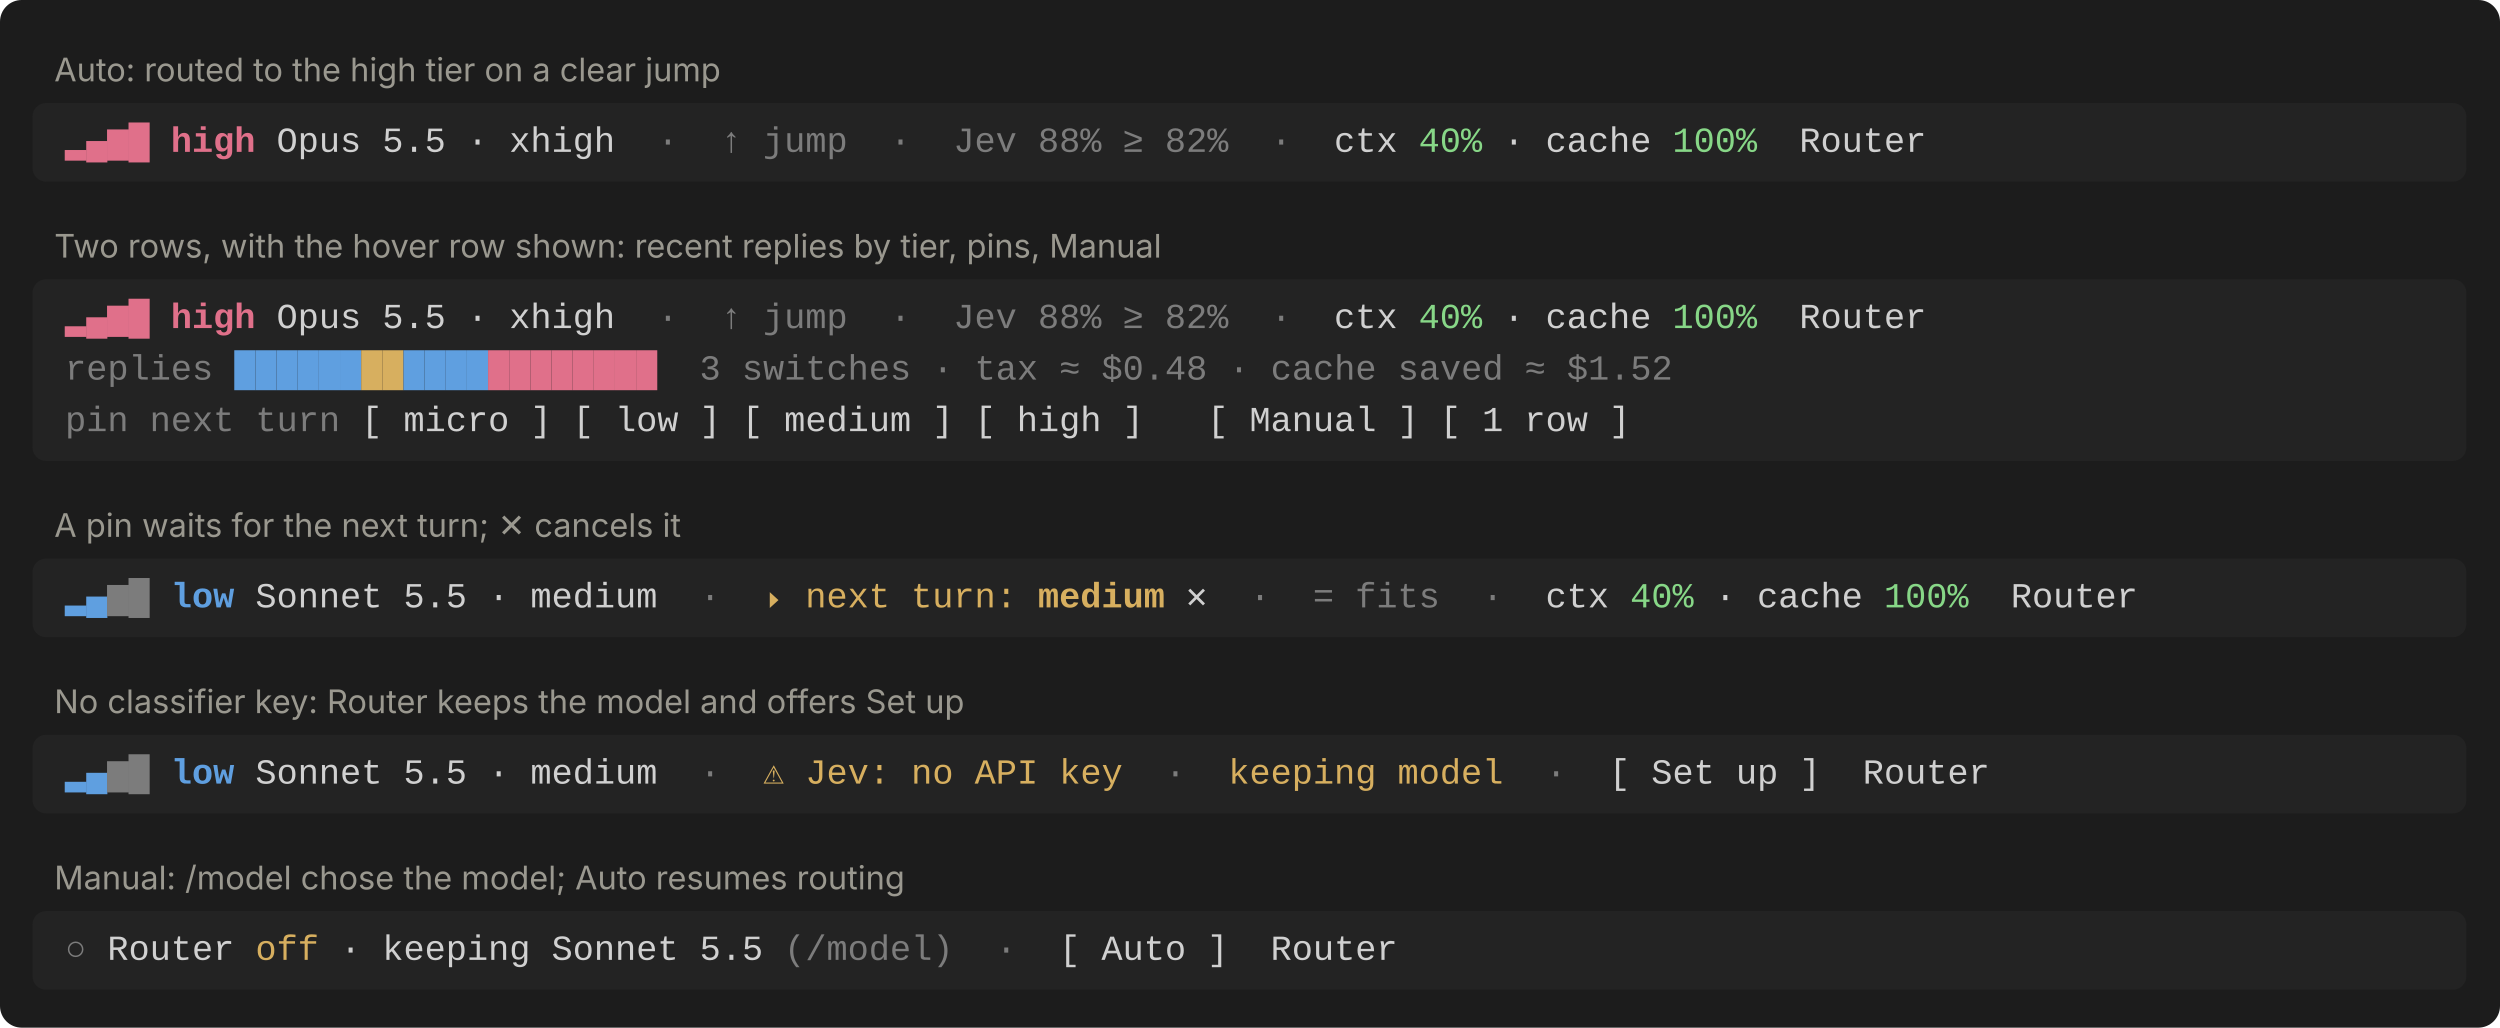
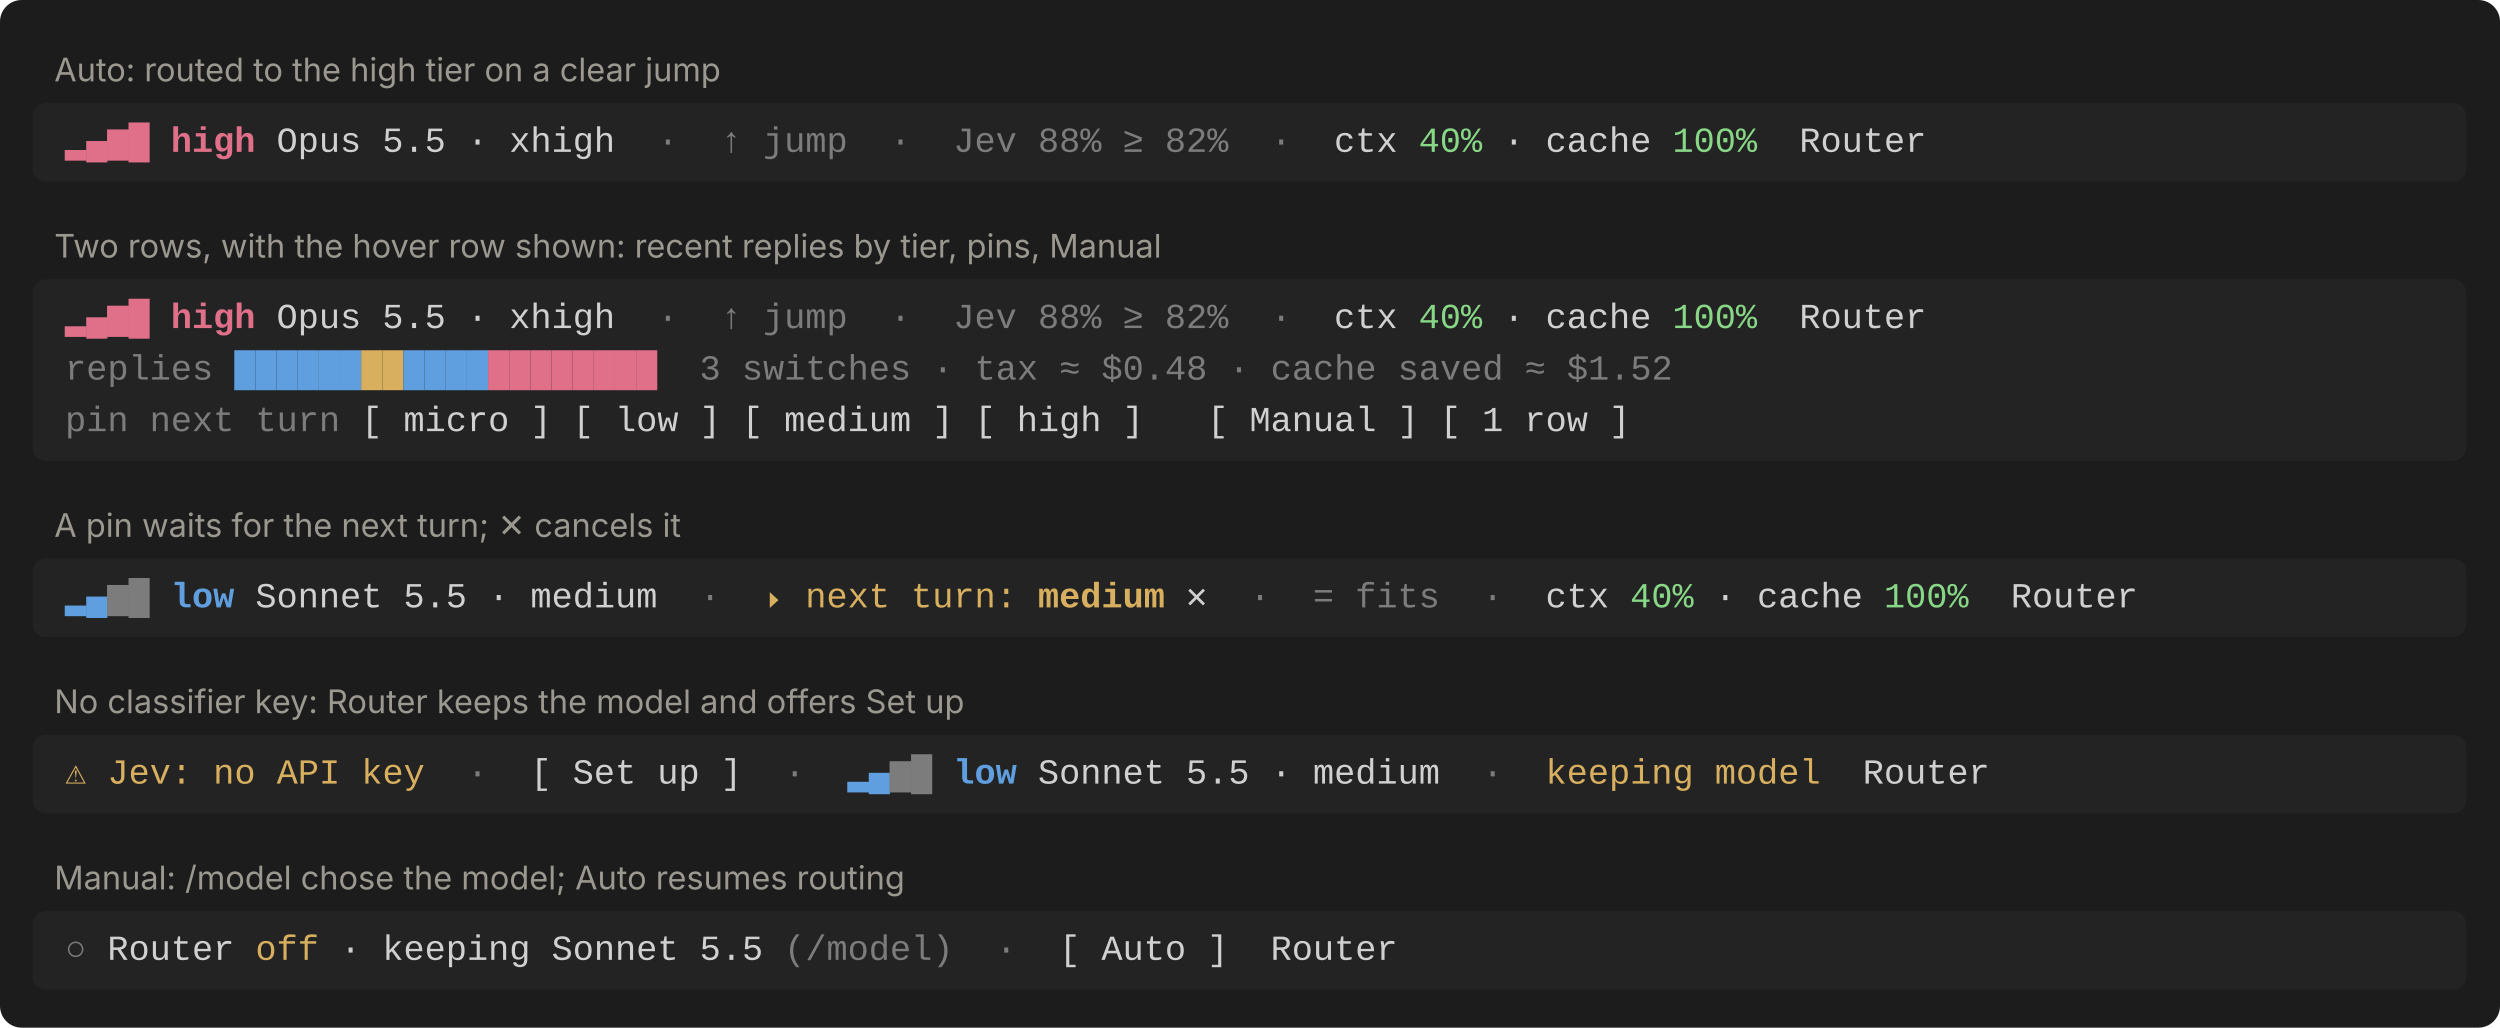
<svg xmlns="http://www.w3.org/2000/svg" viewBox="0 0 922 379" role="img" aria-labelledby="title desc">
  <style>
    text { font-family: ui-monospace, SFMono-Regular, Menlo, Consolas, 'Liberation Mono', monospace; font-size: 13px; }
    .cap { font-family: system-ui, -apple-system, 'Segoe UI', sans-serif; font-size: 12px; fill: #9a988f; }
  </style>
  <rect width="922" height="379" rx="8" fill="#1c1c1c" />
  <text class="cap" x="20" y="30">Auto: routed to the high tier on a clear jump</text>
  <rect x="12" y="38" width="897.6" height="29" rx="5" fill="#232323" />
  <text x="24.0" y="56" fill="#e0708a" xml:space="preserve">▂</text>
  <text x="31.8" y="56" fill="#e0708a" xml:space="preserve">▄</text>
  <text x="39.6" y="56" fill="#e0708a" xml:space="preserve">▆</text>
  <text x="47.4" y="56" fill="#e0708a" xml:space="preserve">█</text>
  <text x="55.2" y="56" fill="#e0708a" font-weight="700" xml:space="preserve"> high </text>
  <text x="102.0" y="56" fill="#d0d0d0" xml:space="preserve">Opus 5.5 · xhigh</text>
  <text x="226.8" y="56" fill="#7c7c7c" xml:space="preserve">  ·  </text>
  <text x="265.8" y="56" fill="#7c7c7c" xml:space="preserve">↑ jump</text>
  <text x="312.6" y="56" fill="#7c7c7c" xml:space="preserve">  ·  </text>
  <text x="351.6" y="56" fill="#7c7c7c" xml:space="preserve">Jev 88% ≥ 82%</text>
  <text x="453.0" y="56" fill="#7c7c7c" xml:space="preserve">  ·  </text>
  <text x="492.0" y="56" fill="#d0d0d0" xml:space="preserve">ctx </text>
  <text x="523.2" y="56" fill="#87d787" xml:space="preserve">40%</text>
  <text x="546.6" y="56" fill="#d0d0d0" xml:space="preserve"> · cache </text>
  <text x="616.8" y="56" fill="#87d787" xml:space="preserve">100%</text>
  <text x="663.6" y="56" fill="#d0d0d0" xml:space="preserve">Router</text>
  <text class="cap" x="20" y="95">Two rows, with the hover row shown: recent replies by tier, pins, Manual</text>
  <rect x="12" y="103" width="897.6" height="67" rx="5" fill="#232323" />
  <text x="24.0" y="121" fill="#e0708a" xml:space="preserve">▂</text>
  <text x="31.8" y="121" fill="#e0708a" xml:space="preserve">▄</text>
  <text x="39.6" y="121" fill="#e0708a" xml:space="preserve">▆</text>
  <text x="47.4" y="121" fill="#e0708a" xml:space="preserve">█</text>
  <text x="55.2" y="121" fill="#e0708a" font-weight="700" xml:space="preserve"> high </text>
  <text x="102.0" y="121" fill="#d0d0d0" xml:space="preserve">Opus 5.5 · xhigh</text>
  <text x="226.8" y="121" fill="#7c7c7c" xml:space="preserve">  ·  </text>
  <text x="265.8" y="121" fill="#7c7c7c" xml:space="preserve">↑ jump</text>
  <text x="312.6" y="121" fill="#7c7c7c" xml:space="preserve">  ·  </text>
  <text x="351.6" y="121" fill="#7c7c7c" xml:space="preserve">Jev 88% ≥ 82%</text>
  <text x="453.0" y="121" fill="#7c7c7c" xml:space="preserve">  ·  </text>
  <text x="492.0" y="121" fill="#d0d0d0" xml:space="preserve">ctx </text>
  <text x="523.2" y="121" fill="#87d787" xml:space="preserve">40%</text>
  <text x="546.6" y="121" fill="#d0d0d0" xml:space="preserve"> · cache </text>
  <text x="616.8" y="121" fill="#87d787" xml:space="preserve">100%</text>
  <text x="663.6" y="121" fill="#d0d0d0" xml:space="preserve">Router</text>
  <text x="24.0" y="140" fill="#7c7c7c" xml:space="preserve">replies </text>
  <text x="86.4" y="140" fill="#5f9fe0" xml:space="preserve">█</text>
  <text x="94.2" y="140" fill="#5f9fe0" xml:space="preserve">█</text>
  <text x="102.0" y="140" fill="#5f9fe0" xml:space="preserve">█</text>
  <text x="109.8" y="140" fill="#5f9fe0" xml:space="preserve">█</text>
  <text x="117.6" y="140" fill="#5f9fe0" xml:space="preserve">█</text>
  <text x="125.4" y="140" fill="#5f9fe0" xml:space="preserve">█</text>
  <text x="133.2" y="140" fill="#d7af5f" xml:space="preserve">█</text>
  <text x="141.0" y="140" fill="#d7af5f" xml:space="preserve">█</text>
  <text x="148.8" y="140" fill="#5f9fe0" xml:space="preserve">█</text>
  <text x="156.6" y="140" fill="#5f9fe0" xml:space="preserve">█</text>
  <text x="164.4" y="140" fill="#5f9fe0" xml:space="preserve">█</text>
  <text x="172.2" y="140" fill="#5f9fe0" xml:space="preserve">█</text>
  <text x="180.0" y="140" fill="#e0708a" xml:space="preserve">█</text>
  <text x="187.8" y="140" fill="#e0708a" xml:space="preserve">█</text>
  <text x="195.6" y="140" fill="#e0708a" xml:space="preserve">█</text>
  <text x="203.4" y="140" fill="#e0708a" xml:space="preserve">█</text>
  <text x="211.2" y="140" fill="#e0708a" xml:space="preserve">█</text>
  <text x="219.0" y="140" fill="#e0708a" xml:space="preserve">█</text>
  <text x="226.8" y="140" fill="#e0708a" xml:space="preserve">█</text>
  <text x="234.6" y="140" fill="#e0708a" xml:space="preserve">█</text>
  <text x="242.4" y="140" fill="#7c7c7c" xml:space="preserve">  3 switches · tax ≈ $0.48 · cache saved ≈ $1.52</text>
  <text x="24.0" y="159" fill="#7c7c7c" xml:space="preserve">pin next turn </text>
  <text x="133.2" y="159" fill="#d0d0d0" xml:space="preserve">[ micro ]</text>
  <text x="211.2" y="159" fill="#d0d0d0" xml:space="preserve">[ low ]</text>
  <text x="273.6" y="159" fill="#d0d0d0" xml:space="preserve">[ medium ]</text>
  <text x="359.4" y="159" fill="#d0d0d0" xml:space="preserve">[ high ]</text>
  <text x="445.2" y="159" fill="#d0d0d0" xml:space="preserve">[ Manual ]</text>
  <text x="531.0" y="159" fill="#d0d0d0" xml:space="preserve">[ 1 row ]</text>
  <text class="cap" x="20" y="198">A pin waits for the next turn; ✕ cancels it</text>
  <rect x="12" y="206" width="897.6" height="29" rx="5" fill="#232323" />
  <text x="24.0" y="224" fill="#5f9fe0" xml:space="preserve">▂</text>
  <text x="31.8" y="224" fill="#5f9fe0" xml:space="preserve">▄</text>
  <text x="39.6" y="224" fill="#7c7c7c" xml:space="preserve">▆</text>
  <text x="47.4" y="224" fill="#7c7c7c" xml:space="preserve">█</text>
  <text x="55.2" y="224" fill="#5f9fe0" font-weight="700" xml:space="preserve"> low </text>
  <text x="94.2" y="224" fill="#d0d0d0" xml:space="preserve">Sonnet 5.5 · medium</text>
  <text x="242.4" y="224" fill="#7c7c7c" xml:space="preserve">  ·  </text>
  <text x="281.4" y="224" fill="#d7af5f" xml:space="preserve">⏵ next turn: </text>
  <text x="382.8" y="224" fill="#d7af5f" font-weight="700" xml:space="preserve">medium</text>
  <text x="437.4" y="224" fill="#d0d0d0" xml:space="preserve">✕</text>
  <text x="445.2" y="224" fill="#7c7c7c" xml:space="preserve">  ·  </text>
  <text x="484.2" y="224" fill="#7c7c7c" xml:space="preserve">= fits</text>
  <text x="531.0" y="224" fill="#7c7c7c" xml:space="preserve">  ·  </text>
  <text x="570.0" y="224" fill="#d0d0d0" xml:space="preserve">ctx </text>
  <text x="601.2" y="224" fill="#87d787" xml:space="preserve">40%</text>
  <text x="624.6" y="224" fill="#d0d0d0" xml:space="preserve"> · cache </text>
  <text x="694.8" y="224" fill="#87d787" xml:space="preserve">100%</text>
  <text x="741.6" y="224" fill="#d0d0d0" xml:space="preserve">Router</text>
  <text class="cap" x="20" y="263">No classifier key: Router keeps the model and offers Set up</text>
  <rect x="12" y="271" width="897.6" height="29" rx="5" fill="#232323" />
-   <text x="24.0" y="289" fill="#5f9fe0" xml:space="preserve">▂</text>
-   <text x="31.8" y="289" fill="#5f9fe0" xml:space="preserve">▄</text>
-   <text x="39.6" y="289" fill="#7c7c7c" xml:space="preserve">▆</text>
-   <text x="47.4" y="289" fill="#7c7c7c" xml:space="preserve">█</text>
-   <text x="55.2" y="289" fill="#5f9fe0" font-weight="700" xml:space="preserve"> low </text>
-   <text x="94.2" y="289" fill="#d0d0d0" xml:space="preserve">Sonnet 5.5 · medium</text>
-   <text x="242.4" y="289" fill="#7c7c7c" xml:space="preserve">  ·  </text>
-   <text x="281.4" y="289" fill="#d7af5f" xml:space="preserve">⚠ Jev: no API key</text>
-   <text x="414.0" y="289" fill="#7c7c7c" xml:space="preserve">  ·  </text>
-   <text x="453.0" y="289" fill="#d7af5f" xml:space="preserve">keeping model</text>
-   <text x="554.4" y="289" fill="#7c7c7c" xml:space="preserve">  ·  </text>
-   <text x="593.4" y="289" fill="#d0d0d0" xml:space="preserve">[ Set up ]</text>
+   <text x="24.0" y="289" fill="#d7af5f" xml:space="preserve">⚠ Jev: no API key</text>
+   <text x="156.6" y="289" fill="#7c7c7c" xml:space="preserve">  ·  </text>
+   <text x="195.6" y="289" fill="#d0d0d0" xml:space="preserve">[ Set up ]</text>
+   <text x="273.6" y="289" fill="#7c7c7c" xml:space="preserve">  ·  </text>
+   <text x="312.6" y="289" fill="#5f9fe0" xml:space="preserve">▂</text>
+   <text x="320.4" y="289" fill="#5f9fe0" xml:space="preserve">▄</text>
+   <text x="328.2" y="289" fill="#7c7c7c" xml:space="preserve">▆</text>
+   <text x="336.0" y="289" fill="#7c7c7c" xml:space="preserve">█</text>
+   <text x="343.8" y="289" fill="#5f9fe0" font-weight="700" xml:space="preserve"> low </text>
+   <text x="382.8" y="289" fill="#d0d0d0" xml:space="preserve">Sonnet 5.5 · medium</text>
+   <text x="531.0" y="289" fill="#7c7c7c" xml:space="preserve">  ·  </text>
+   <text x="570.0" y="289" fill="#d7af5f" xml:space="preserve">keeping model</text>
  <text x="687.0" y="289" fill="#d0d0d0" xml:space="preserve">Router</text>
  <text class="cap" x="20" y="328">Manual: /model chose the model; Auto resumes routing</text>
  <rect x="12" y="336" width="897.6" height="29" rx="5" fill="#232323" />
  <text x="24.0" y="354" fill="#7c7c7c" xml:space="preserve">○ </text>
  <text x="39.6" y="354" fill="#d0d0d0" xml:space="preserve">Router </text>
  <text x="94.2" y="354" fill="#d7af5f" xml:space="preserve">off</text>
  <text x="117.6" y="354" fill="#d0d0d0" xml:space="preserve"> · keeping Sonnet 5.5</text>
  <text x="281.4" y="354" fill="#7c7c7c" xml:space="preserve"> (/model)</text>
  <text x="351.6" y="354" fill="#7c7c7c" xml:space="preserve">  ·  </text>
  <text x="390.6" y="354" fill="#d0d0d0" xml:space="preserve">[ Auto ]</text>
  <text x="468.6" y="354" fill="#d0d0d0" xml:space="preserve">Router</text>
</svg>
